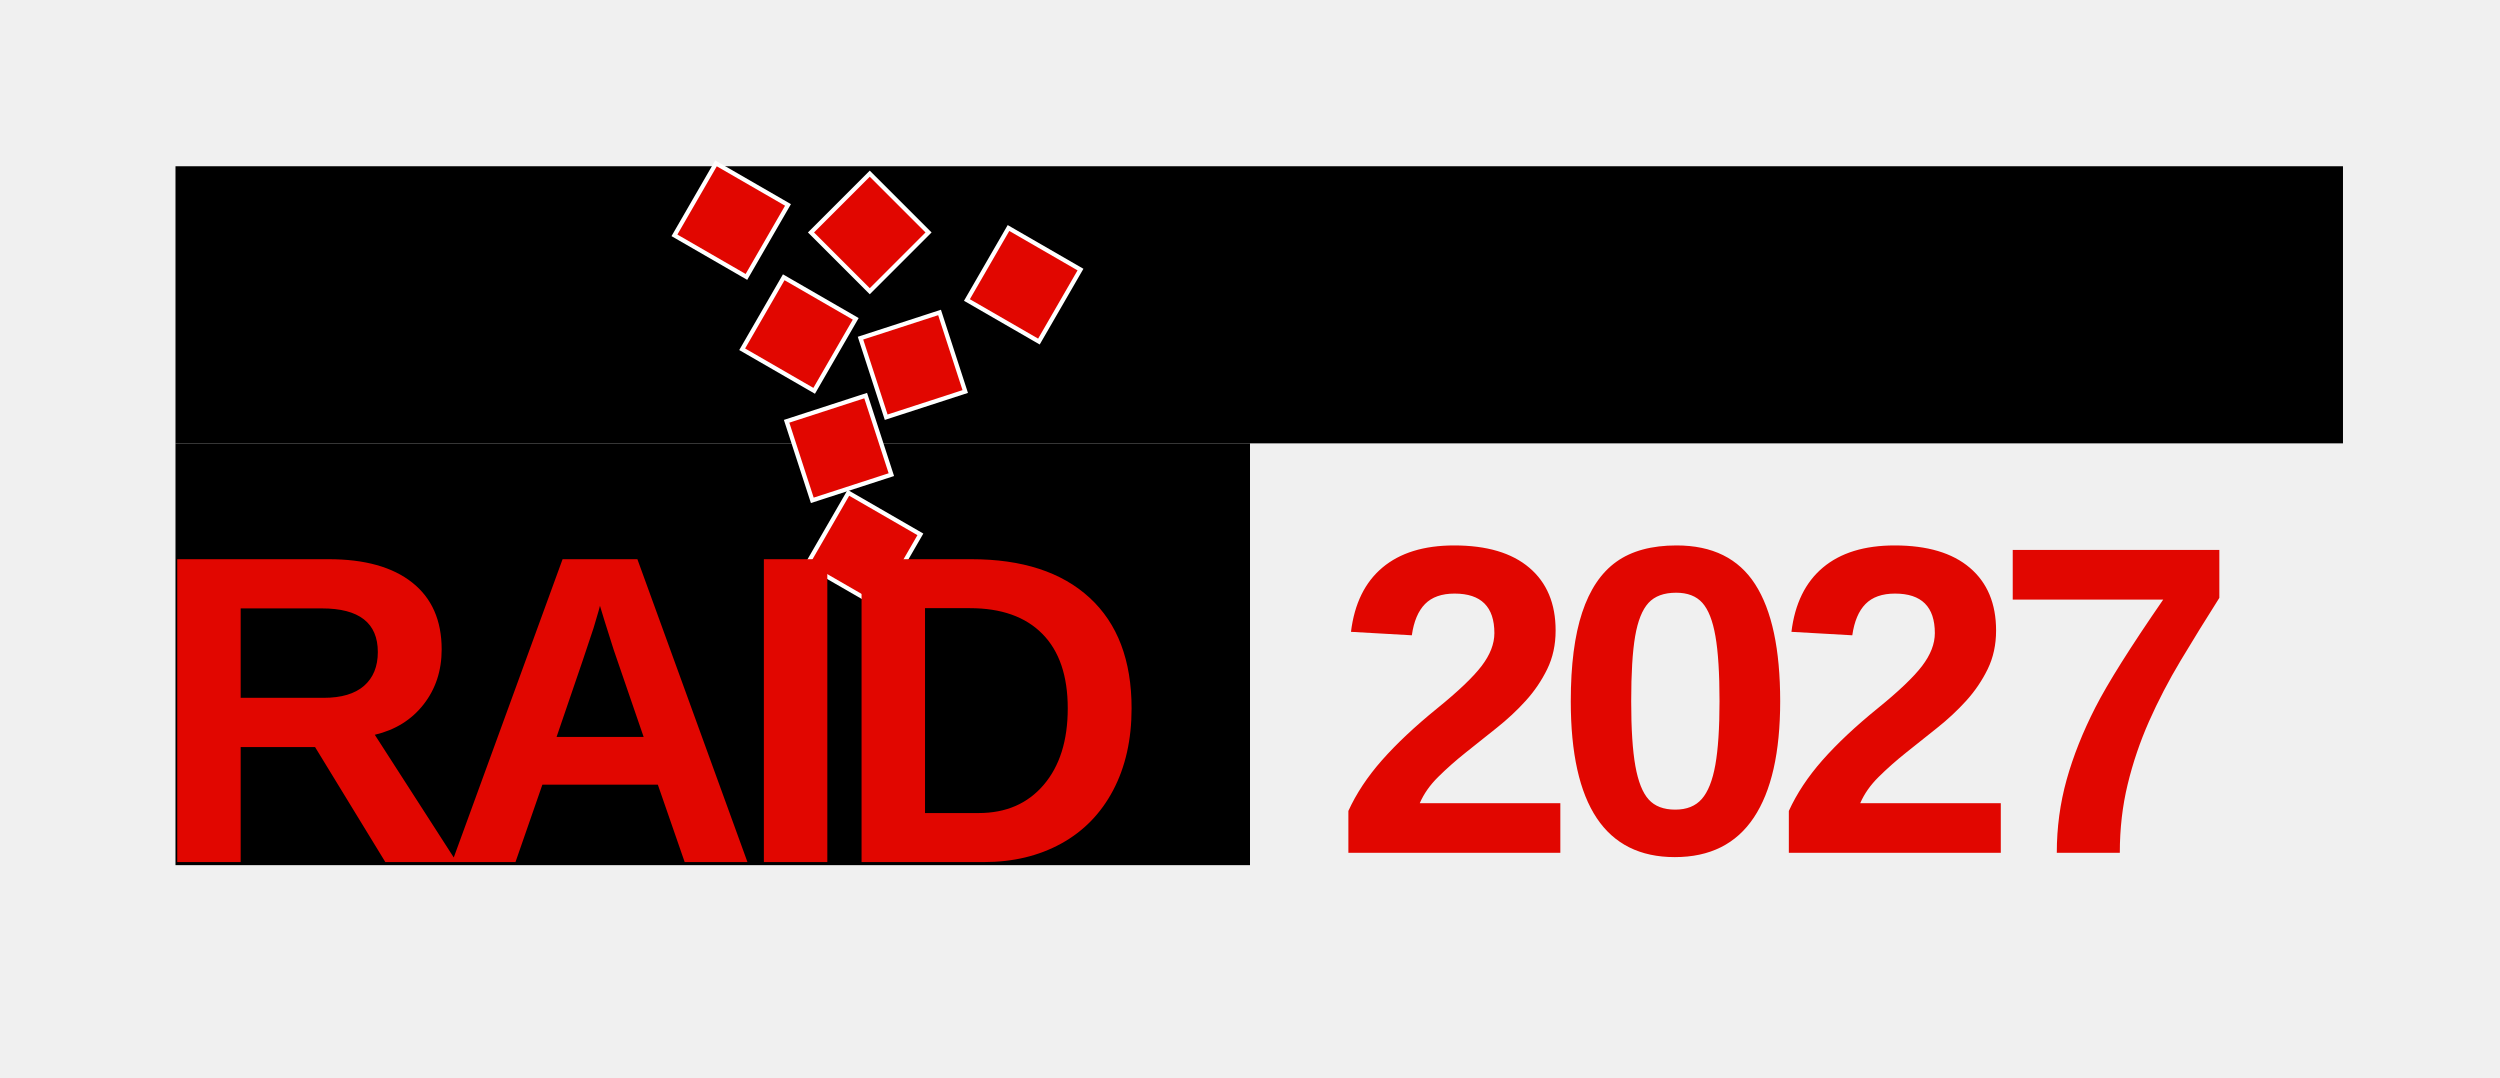
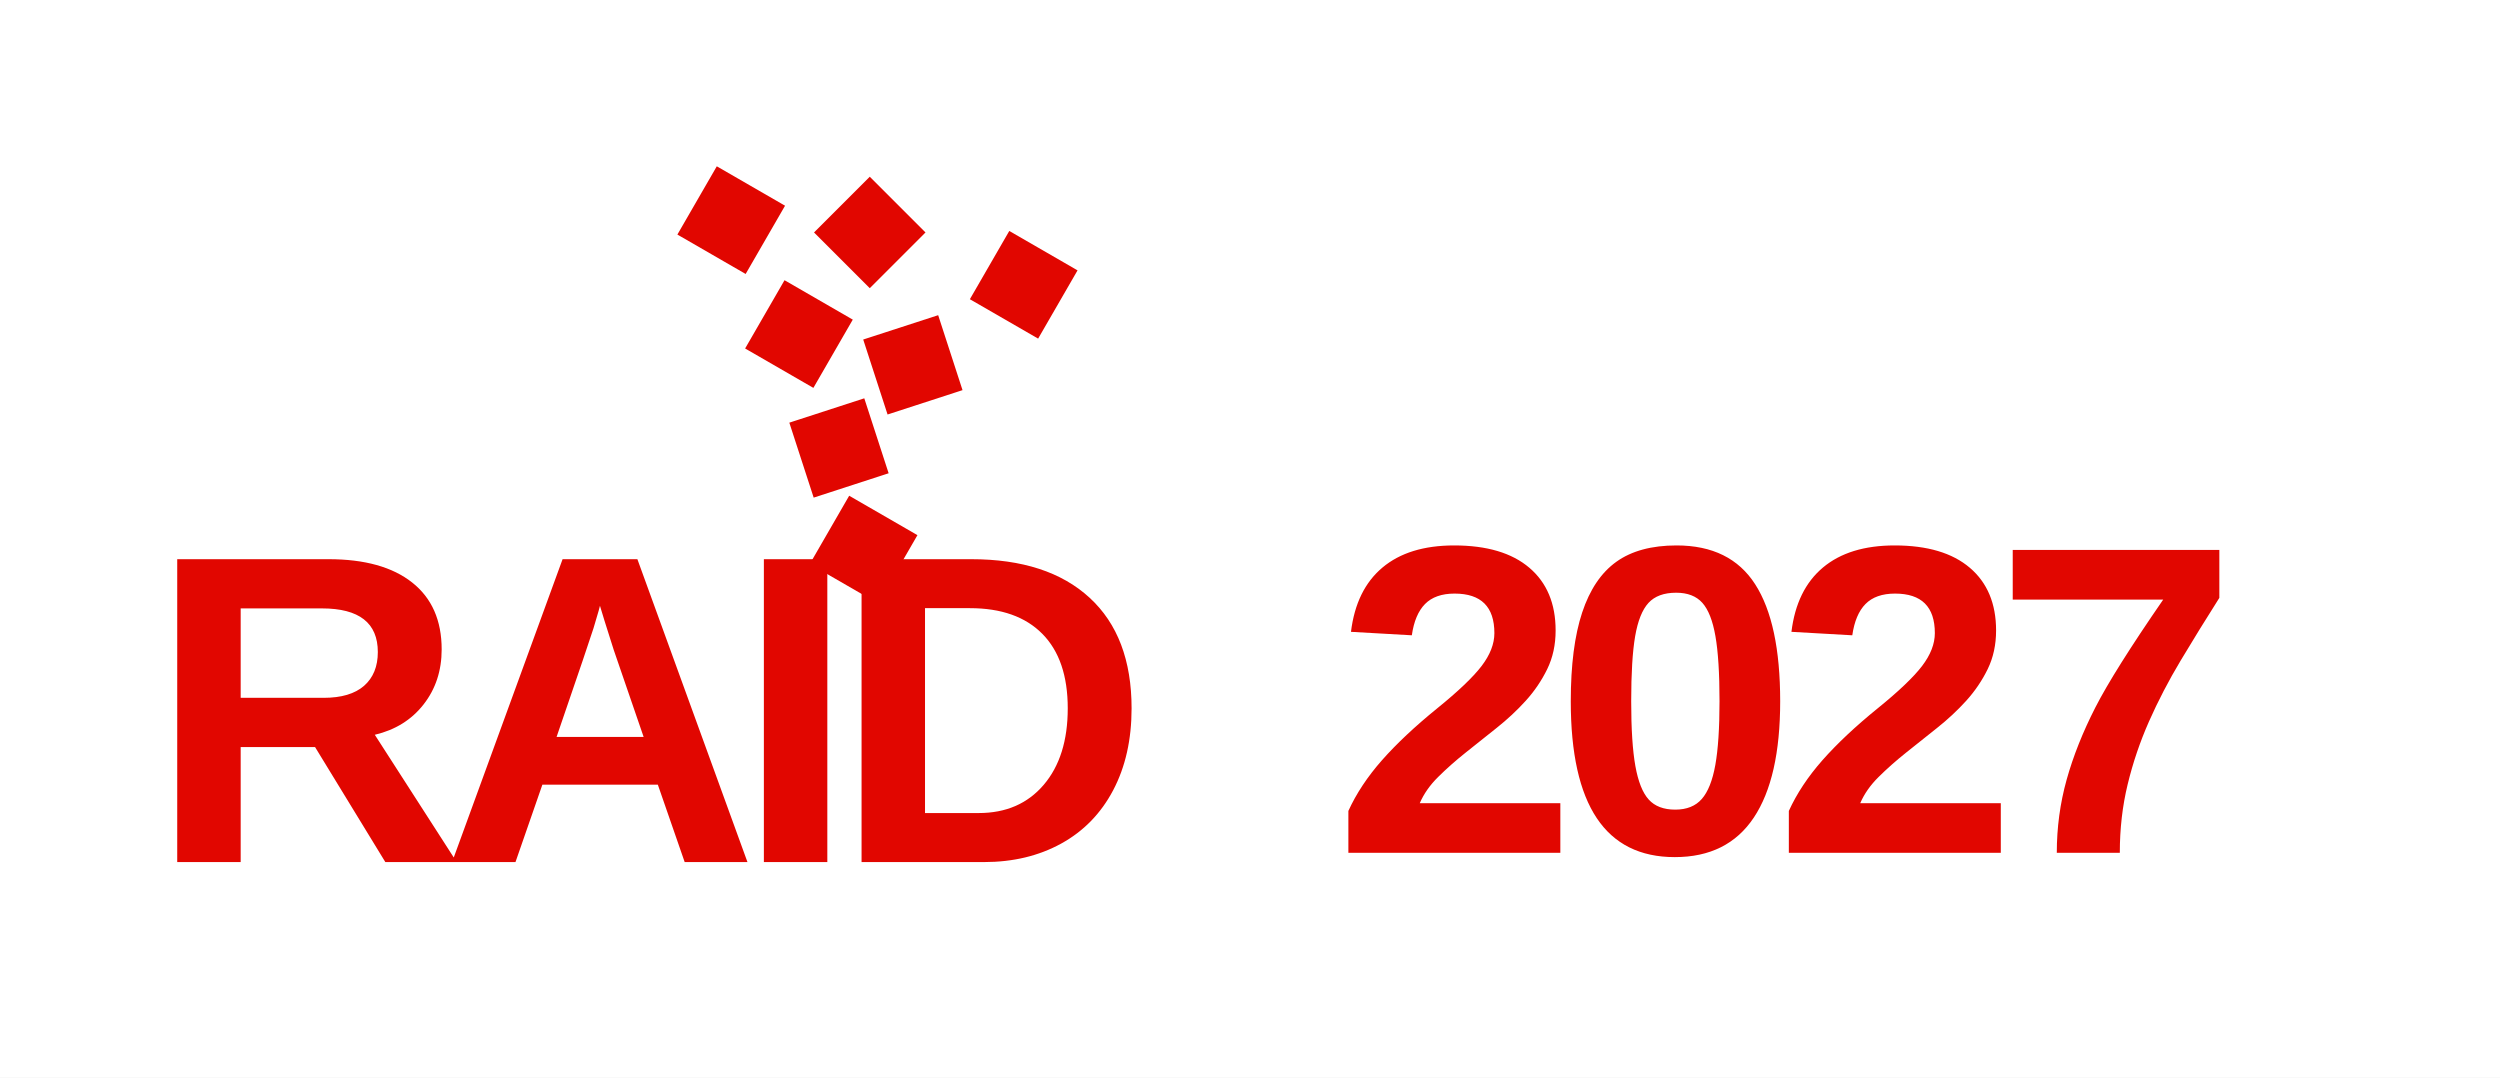
<svg xmlns="http://www.w3.org/2000/svg" viewBox="0 0 812 350" role="img" aria-labelledby="title">
-   <rect x="57" y="54" width="704" height="90" fill="#000" />
-   <rect x="57" y="144" width="349" height="137" fill="#000" />
+   <rect width="812" height="350" fill="#fff" />
  <g fill="#e10600" stroke="#fff" stroke-width="1.4">
    <rect x="224" y="58" width="27" height="27" transform="rotate(30 237.5 71.5)" />
    <rect x="269" y="62" width="27" height="27" transform="rotate(45 282.5 75.5)" />
    <rect x="319" y="79" width="27" height="27" transform="rotate(30 332.5 92.5)" />
    <rect x="246" y="95" width="27" height="27" transform="rotate(30 259.5 108.5)" />
    <rect x="283" y="105" width="27" height="27" transform="rotate(-18 296.5 118.5)" />
    <rect x="259" y="132" width="27" height="27" transform="rotate(-18 272.5 145.5)" />
    <rect x="267" y="165" width="27" height="27" transform="rotate(30 280.5 178.5)" />
  </g>
  <g fill="#e10600" font-family="Arial Black, Arial, Helvetica, sans-serif" font-weight="900" font-size="143" letter-spacing="-8">
    <text x="48" y="280">RAID</text>
    <text x="433" y="277">2027</text>
  </g>
</svg>
